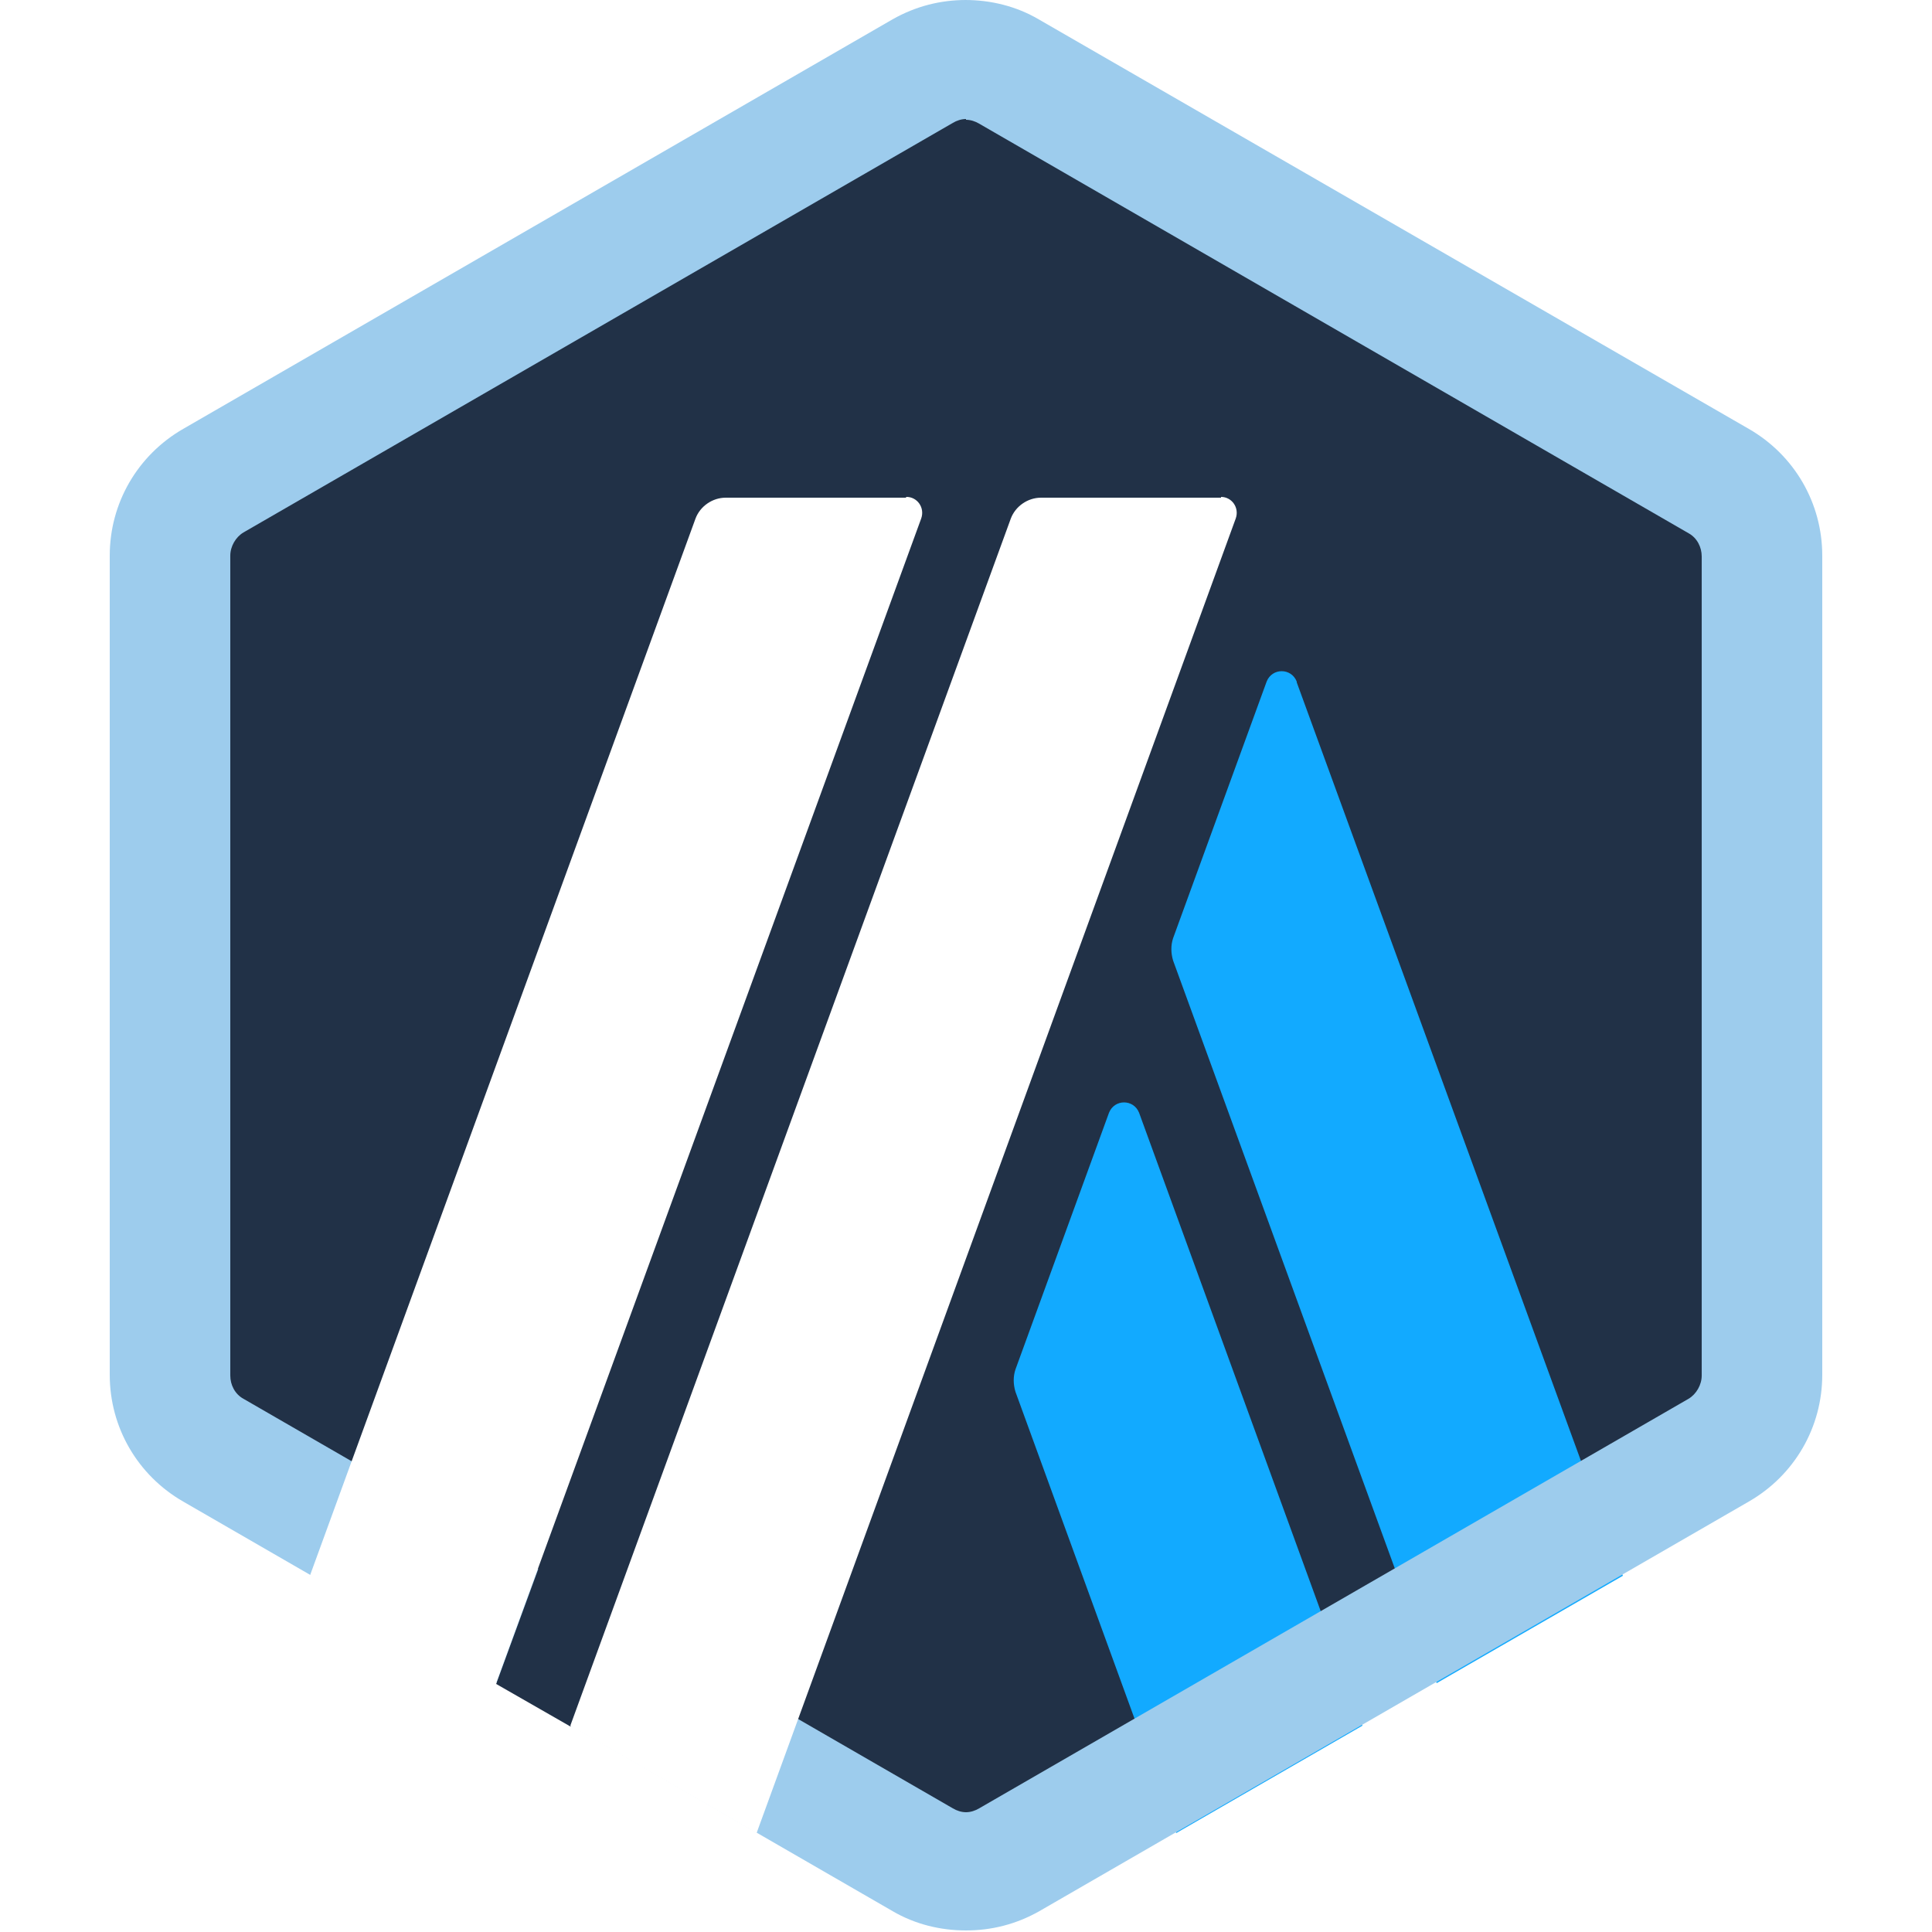
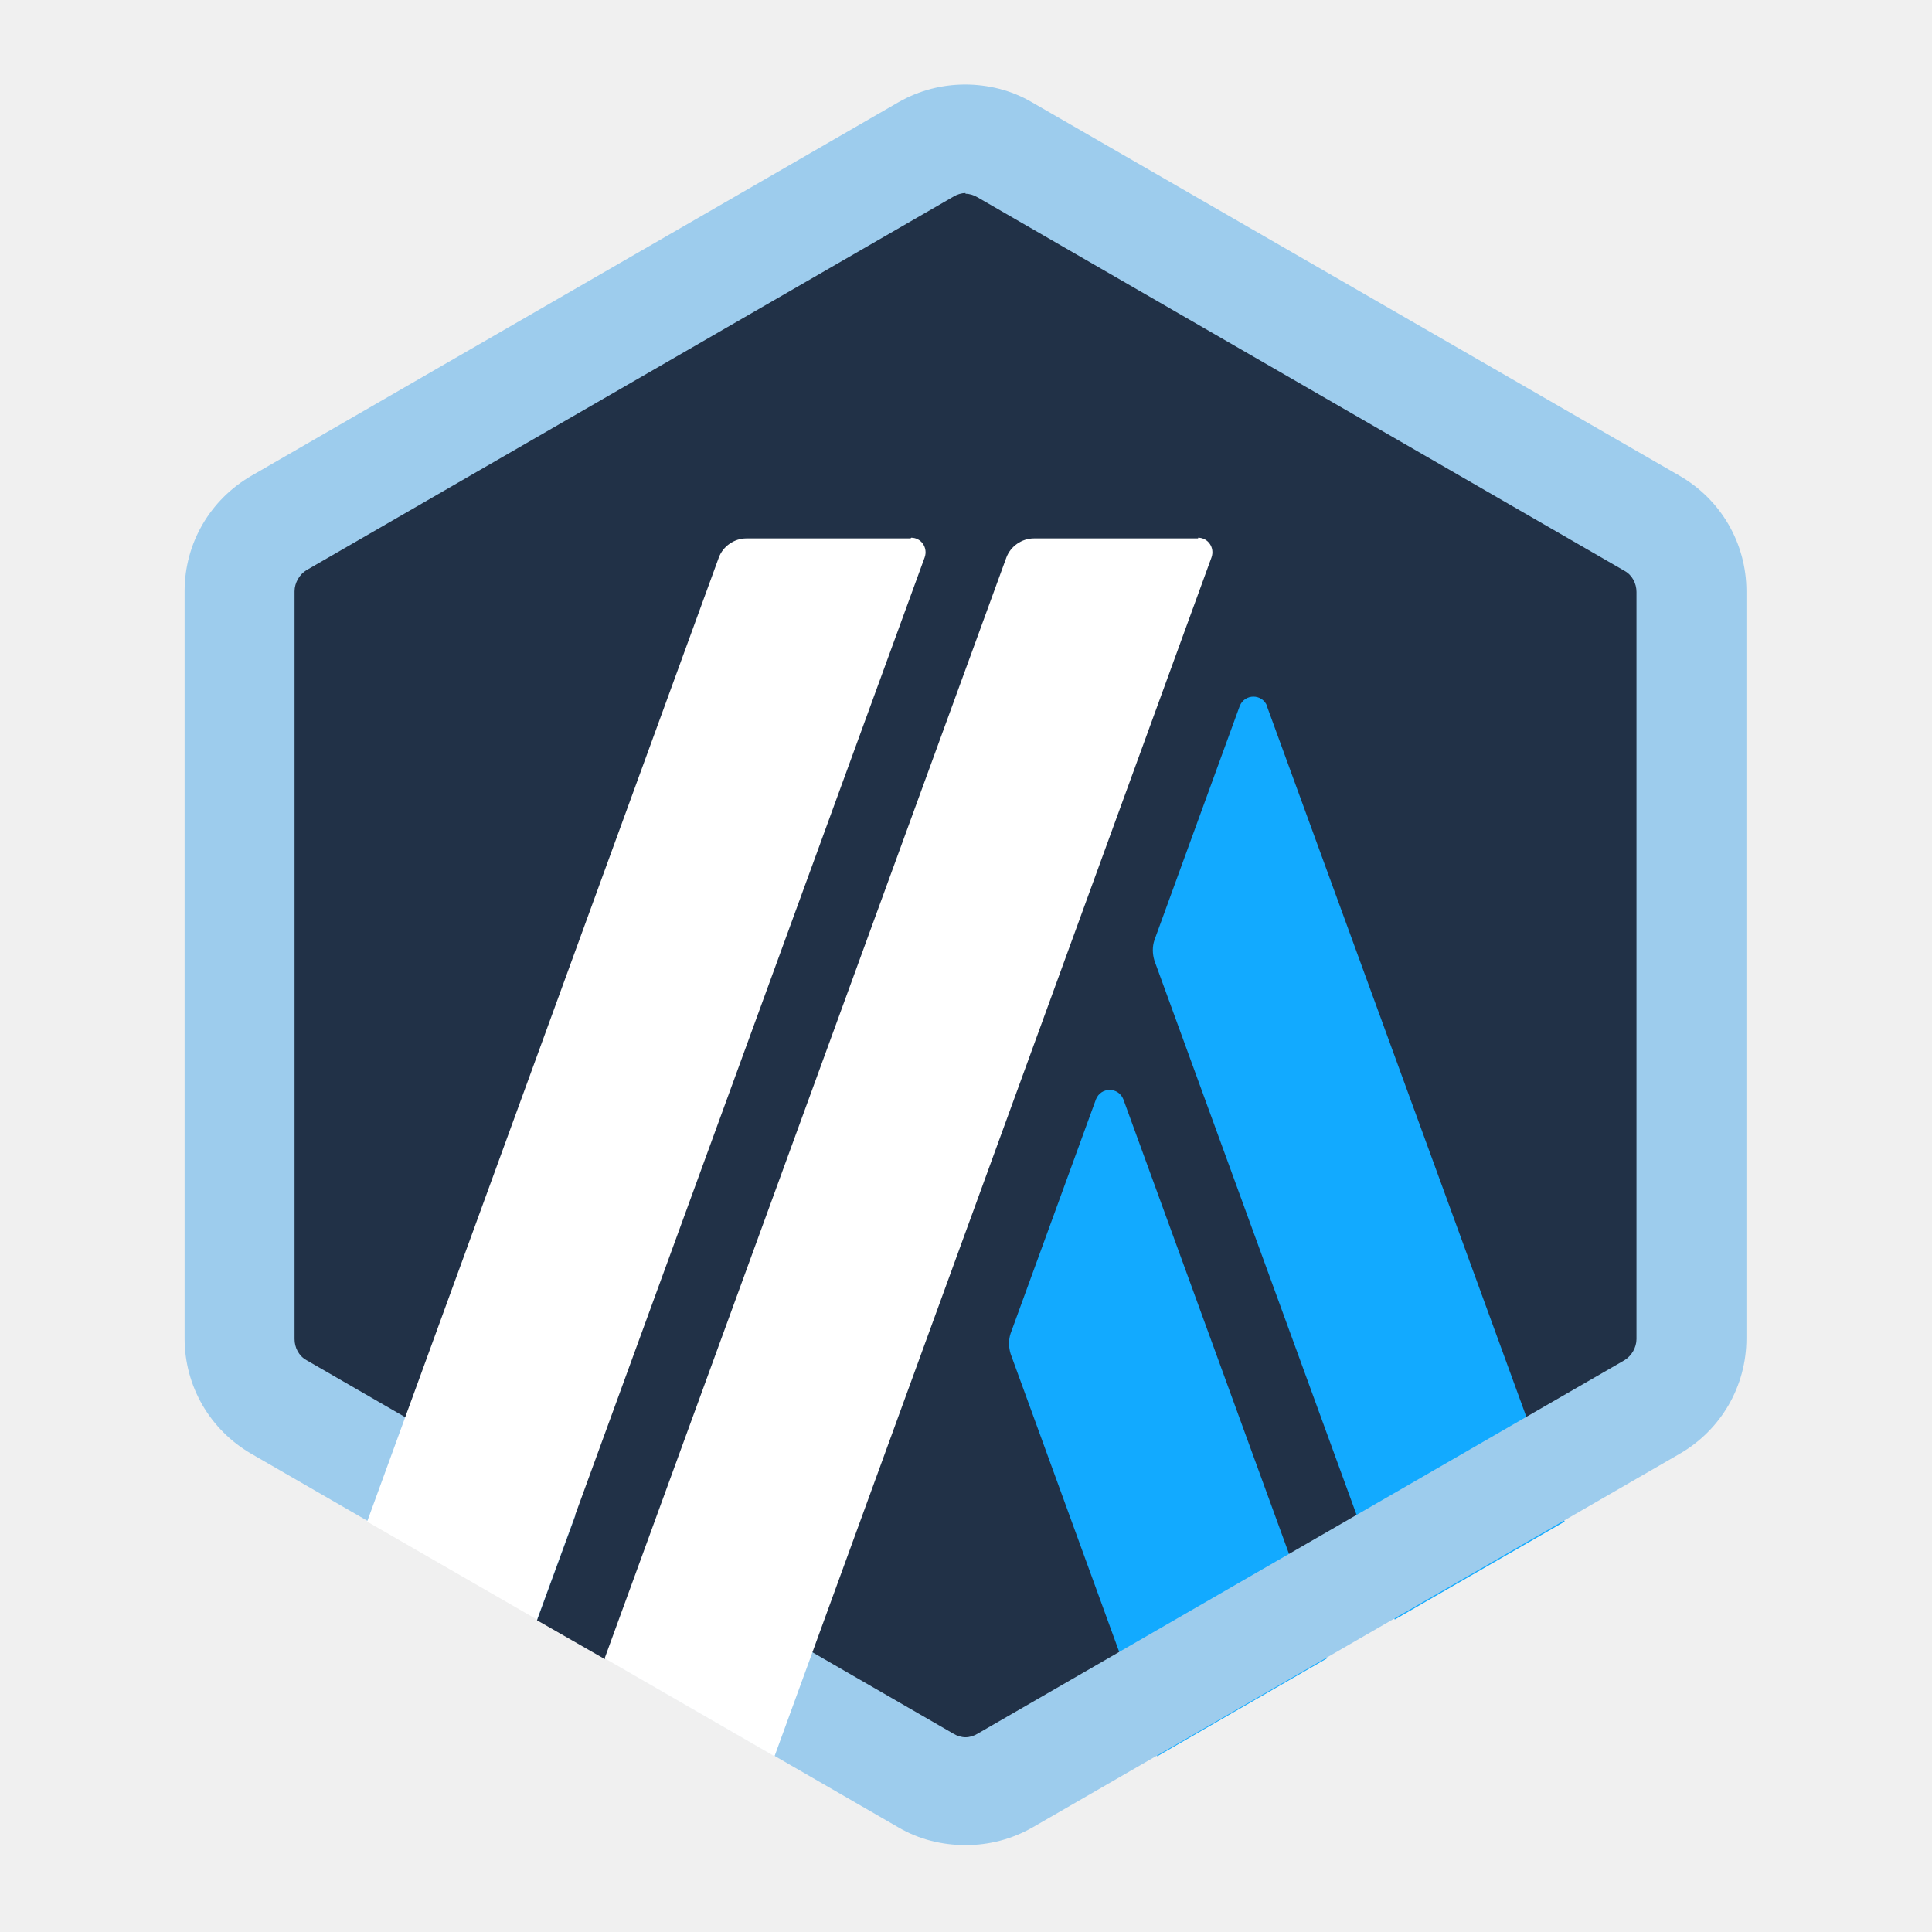
<svg xmlns="http://www.w3.org/2000/svg" width="500" zoomAndPan="magnify" viewBox="0 0 375 375" height="500" preserveAspectRatio="xMidYMid meet" version="1.0">
-   <rect x="-37.5" width="450" fill="#ffffff" y="-37.5" height="450" fill-opacity="1" />
-   <rect x="-37.5" width="450" fill="#ffffff" y="-37.5" height="450" fill-opacity="1" />
-   <path fill="#213147" d="M 33.898 114 L 33.898 261 C 33.898 270.449 38.852 279 47.102 283.801 L 174.449 357.301 C 182.551 361.949 192.602 361.949 200.699 357.301 L 328.051 283.801 C 336.148 279.148 341.25 270.449 341.25 261 L 341.25 114 C 341.25 104.551 336.301 96 328.051 91.199 L 200.699 17.699 C 192.602 13.051 182.551 13.051 174.449 17.699 L 47.102 91.199 C 39 95.852 34.051 104.551 34.051 114 Z M 33.898 114 " fill-opacity="1" fill-rule="nonzero" />
-   <path fill="#12aaff" d="M 215.25 216 L 197.102 265.801 C 196.648 267.148 196.648 268.648 197.102 270.148 L 228.301 355.801 L 264.449 334.949 L 221.102 216 C 220.051 213.301 216.301 213.301 215.25 216 Z M 215.25 216 " fill-opacity="1" fill-rule="nonzero" />
-   <path fill="#12aaff" d="M 251.699 132.301 C 250.648 129.602 246.898 129.602 245.852 132.301 L 227.699 182.102 C 227.25 183.449 227.25 184.949 227.699 186.449 L 278.852 326.699 L 315 305.852 L 251.699 132.449 Z M 251.699 132.301 " fill-opacity="1" fill-rule="nonzero" />
-   <path fill="#9dcced" d="M 187.5 23.25 C 188.398 23.25 189.301 23.551 190.051 24 L 327.75 103.5 C 329.398 104.398 330.301 106.199 330.301 108 L 330.301 267 C 330.301 268.801 329.25 270.602 327.75 271.5 L 190.051 351 C 189.301 351.449 188.398 351.75 187.5 351.75 C 186.602 351.75 185.699 351.449 184.949 351 L 47.25 271.5 C 45.602 270.602 44.699 268.801 44.699 267 L 44.699 107.852 C 44.699 106.051 45.75 104.25 47.25 103.352 L 184.949 23.852 C 185.699 23.398 186.602 23.102 187.5 23.102 Z M 187.5 0 C 182.551 0 177.75 1.199 173.25 3.75 L 35.551 83.25 C 26.699 88.352 21.301 97.648 21.301 107.852 L 21.301 266.852 C 21.301 277.051 26.699 286.352 35.551 291.449 L 173.25 370.949 C 177.602 373.5 182.551 374.699 187.5 374.699 C 192.449 374.699 197.25 373.5 201.75 370.949 L 339.449 291.449 C 348.301 286.352 353.699 277.051 353.699 266.852 L 353.699 107.852 C 353.699 97.648 348.301 88.352 339.449 83.25 L 201.602 3.75 C 197.25 1.199 192.301 0 187.352 0 Z M 187.5 0 " fill-opacity="1" fill-rule="nonzero" />
-   <path fill="#213147" d="M 96.301 326.852 L 109.051 292.051 L 134.551 313.199 L 110.699 335.102 Z M 96.301 326.852 " fill-opacity="1" fill-rule="nonzero" />
-   <path fill="#ffffff" d="M 175.801 96.602 L 140.852 96.602 C 138.301 96.602 135.898 98.25 135 100.648 L 60.148 305.852 L 96.301 326.699 L 178.801 100.648 C 179.551 98.551 178.051 96.449 175.949 96.449 Z M 175.801 96.602 " fill-opacity="1" fill-rule="nonzero" />
-   <path fill="#ffffff" d="M 237 96.602 L 202.051 96.602 C 199.5 96.602 197.102 98.25 196.199 100.648 L 110.699 334.949 L 146.852 355.801 L 239.852 100.648 C 240.602 98.551 239.102 96.449 237 96.449 Z M 237 96.602 " fill-opacity="1" fill-rule="nonzero" />
+   <defs>
+     <clipPath id="faa20df584">
+       <path d="M 35 16.406 L 339 16.406 L 339 358.406 L 35 358.406 Z M 35 16.406 " clip-rule="nonzero" />
+     </clipPath>
+   </defs>
+   <path fill="#213147" d="M 47.324 120.375 L 47.324 254.438 C 47.324 263.055 51.836 270.855 59.363 275.23 L 175.504 342.266 C 182.891 346.504 192.059 346.504 199.445 342.266 L 315.586 275.23 C 322.977 270.992 327.625 263.055 327.625 254.438 L 327.625 120.375 C 327.625 111.754 323.113 103.957 315.586 99.582 L 199.445 32.547 C 192.059 28.309 182.891 28.309 175.504 32.547 L 59.363 99.582 C 51.973 103.82 47.461 111.754 47.461 120.375 Z M 47.324 120.375 " fill-opacity="1" fill-rule="nonzero" />
+   <path fill="#12aaff" d="M 212.715 213.398 L 196.16 258.816 C 195.75 260.047 195.75 261.414 196.16 262.781 L 224.617 340.895 L 257.586 321.879 L 218.051 213.398 C 217.094 210.938 213.672 210.938 212.715 213.398 Z M 212.715 213.398 " fill-opacity="1" fill-rule="nonzero" />
+   <path fill="#12aaff" d="M 245.957 137.062 C 245 134.602 241.578 134.602 240.621 137.062 L 224.07 182.48 C 223.66 183.711 223.66 185.082 224.07 186.449 L 270.719 314.355 L 303.688 295.34 L 245.957 137.199 Z M 245.957 137.062 " fill-opacity="1" fill-rule="nonzero" />
+   <g clip-path="url(#faa20df584)">
+     <path fill="#9dcced" d="M 187.406 37.609 C 188.227 37.609 189.047 37.883 189.73 38.293 L 315.312 110.797 C 316.82 111.617 317.641 113.262 317.641 114.902 L 317.641 259.91 C 317.641 261.551 316.684 263.195 315.312 264.016 L 189.73 336.52 C 189.047 336.93 188.227 337.203 187.406 337.203 C 186.586 337.203 185.766 336.93 185.082 336.52 L 59.5 264.016 C 57.992 263.195 57.172 261.551 57.172 259.91 L 57.172 114.766 C 57.172 113.125 58.129 111.48 59.5 110.66 L 185.082 38.156 C 185.766 37.746 186.586 37.473 187.406 37.473 Z M 187.406 16.406 C 182.891 16.406 178.516 17.5 174.41 19.828 L 48.828 92.332 C 40.758 96.98 35.832 105.465 35.832 114.766 L 35.832 259.773 C 35.832 269.074 40.758 277.559 48.828 282.207 L 174.41 354.711 C 178.379 357.039 182.891 358.133 187.406 358.133 C 191.922 358.133 196.297 357.039 200.402 354.711 L 325.984 282.207 C 334.055 277.559 338.98 269.074 338.98 259.773 L 338.98 114.766 C 338.98 105.465 334.055 96.98 325.984 92.332 L 200.266 19.828 C 196.297 17.5 191.785 16.406 187.27 16.406 Z M 187.406 16.406 " fill-opacity="1" fill-rule="nonzero" />
+   </g>
+   <path fill="#213147" d="M 104.23 314.492 L 115.859 282.754 L 139.117 302.043 L 117.363 322.016 Z M 104.23 314.492 " fill-opacity="1" fill-rule="nonzero" />
+   <path fill="#ffffff" d="M 176.734 104.504 L 144.863 104.504 C 142.535 104.504 140.348 106.012 139.527 108.199 L 71.262 295.34 L 104.23 314.355 L 179.473 108.199 C 180.156 106.285 178.789 104.367 176.871 104.367 Z M 176.734 104.504 " fill-opacity="1" fill-rule="nonzero" />
+   <path fill="#ffffff" d="M 232.551 104.504 L 200.676 104.504 C 198.352 104.504 196.16 106.012 195.34 108.199 L 117.363 321.879 L 150.332 340.895 L 235.148 108.199 C 235.832 106.285 234.465 104.367 232.551 104.367 Z M 232.551 104.504 " fill-opacity="1" fill-rule="nonzero" />
</svg>
